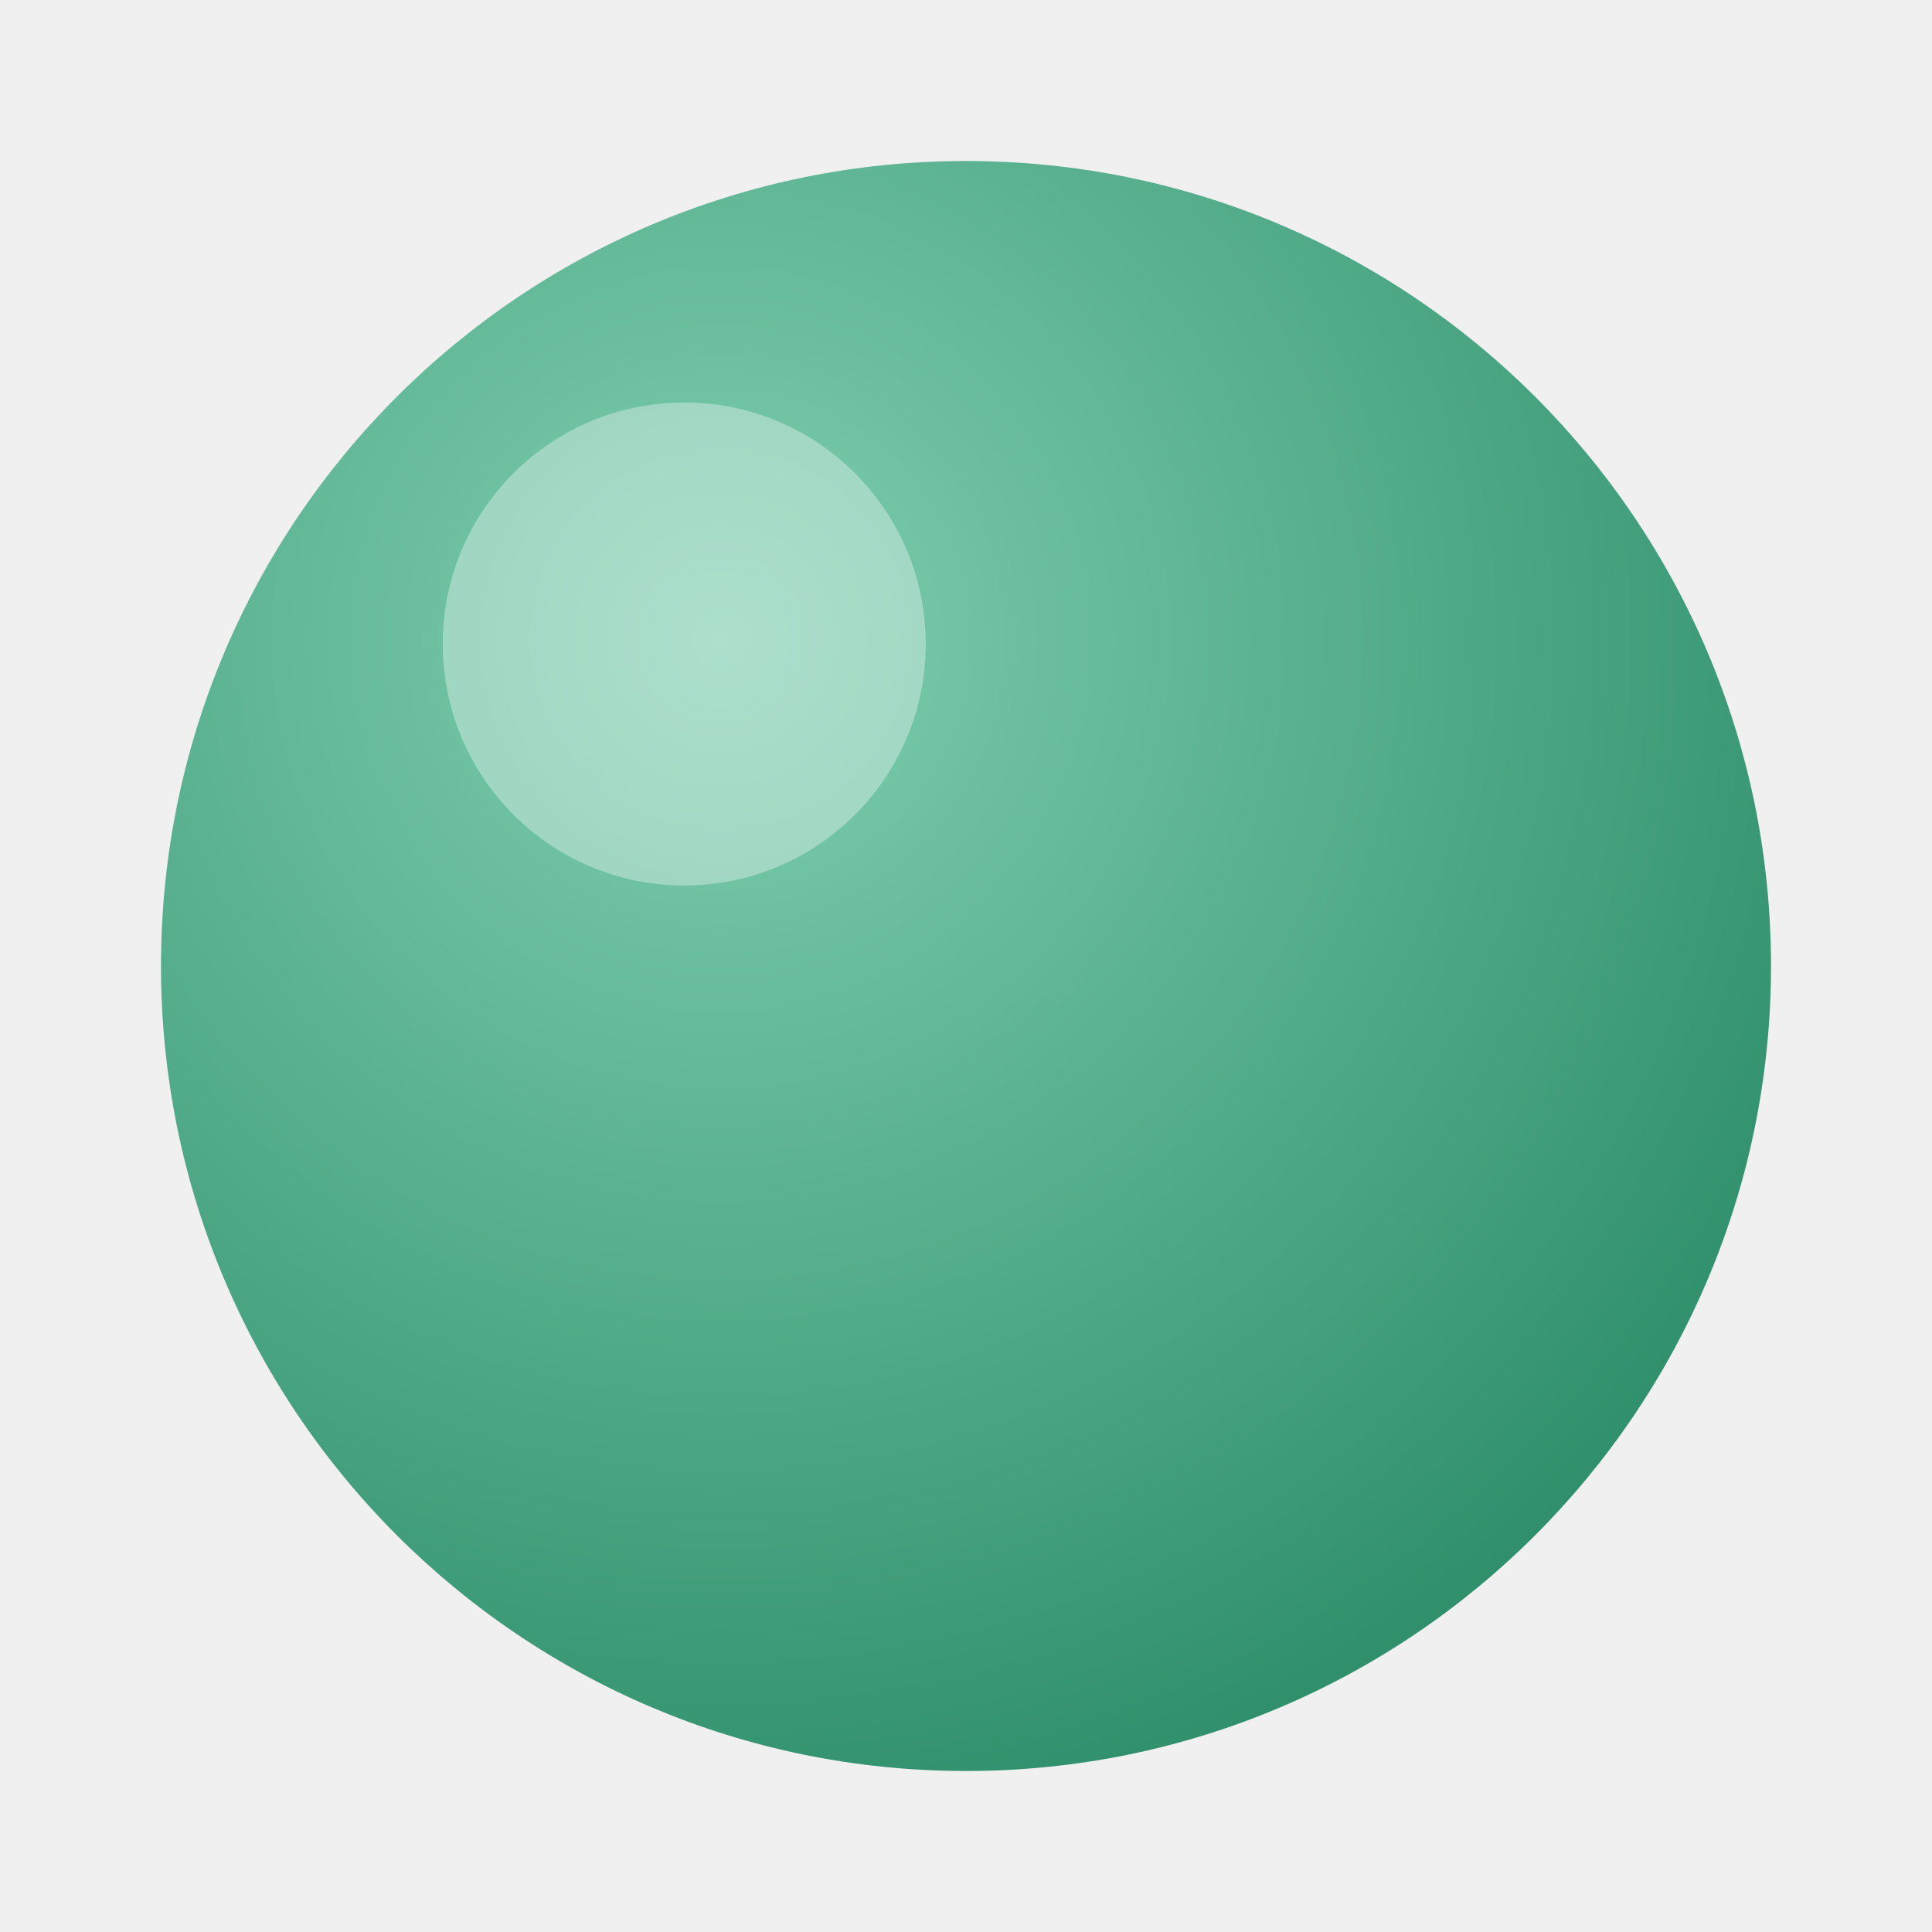
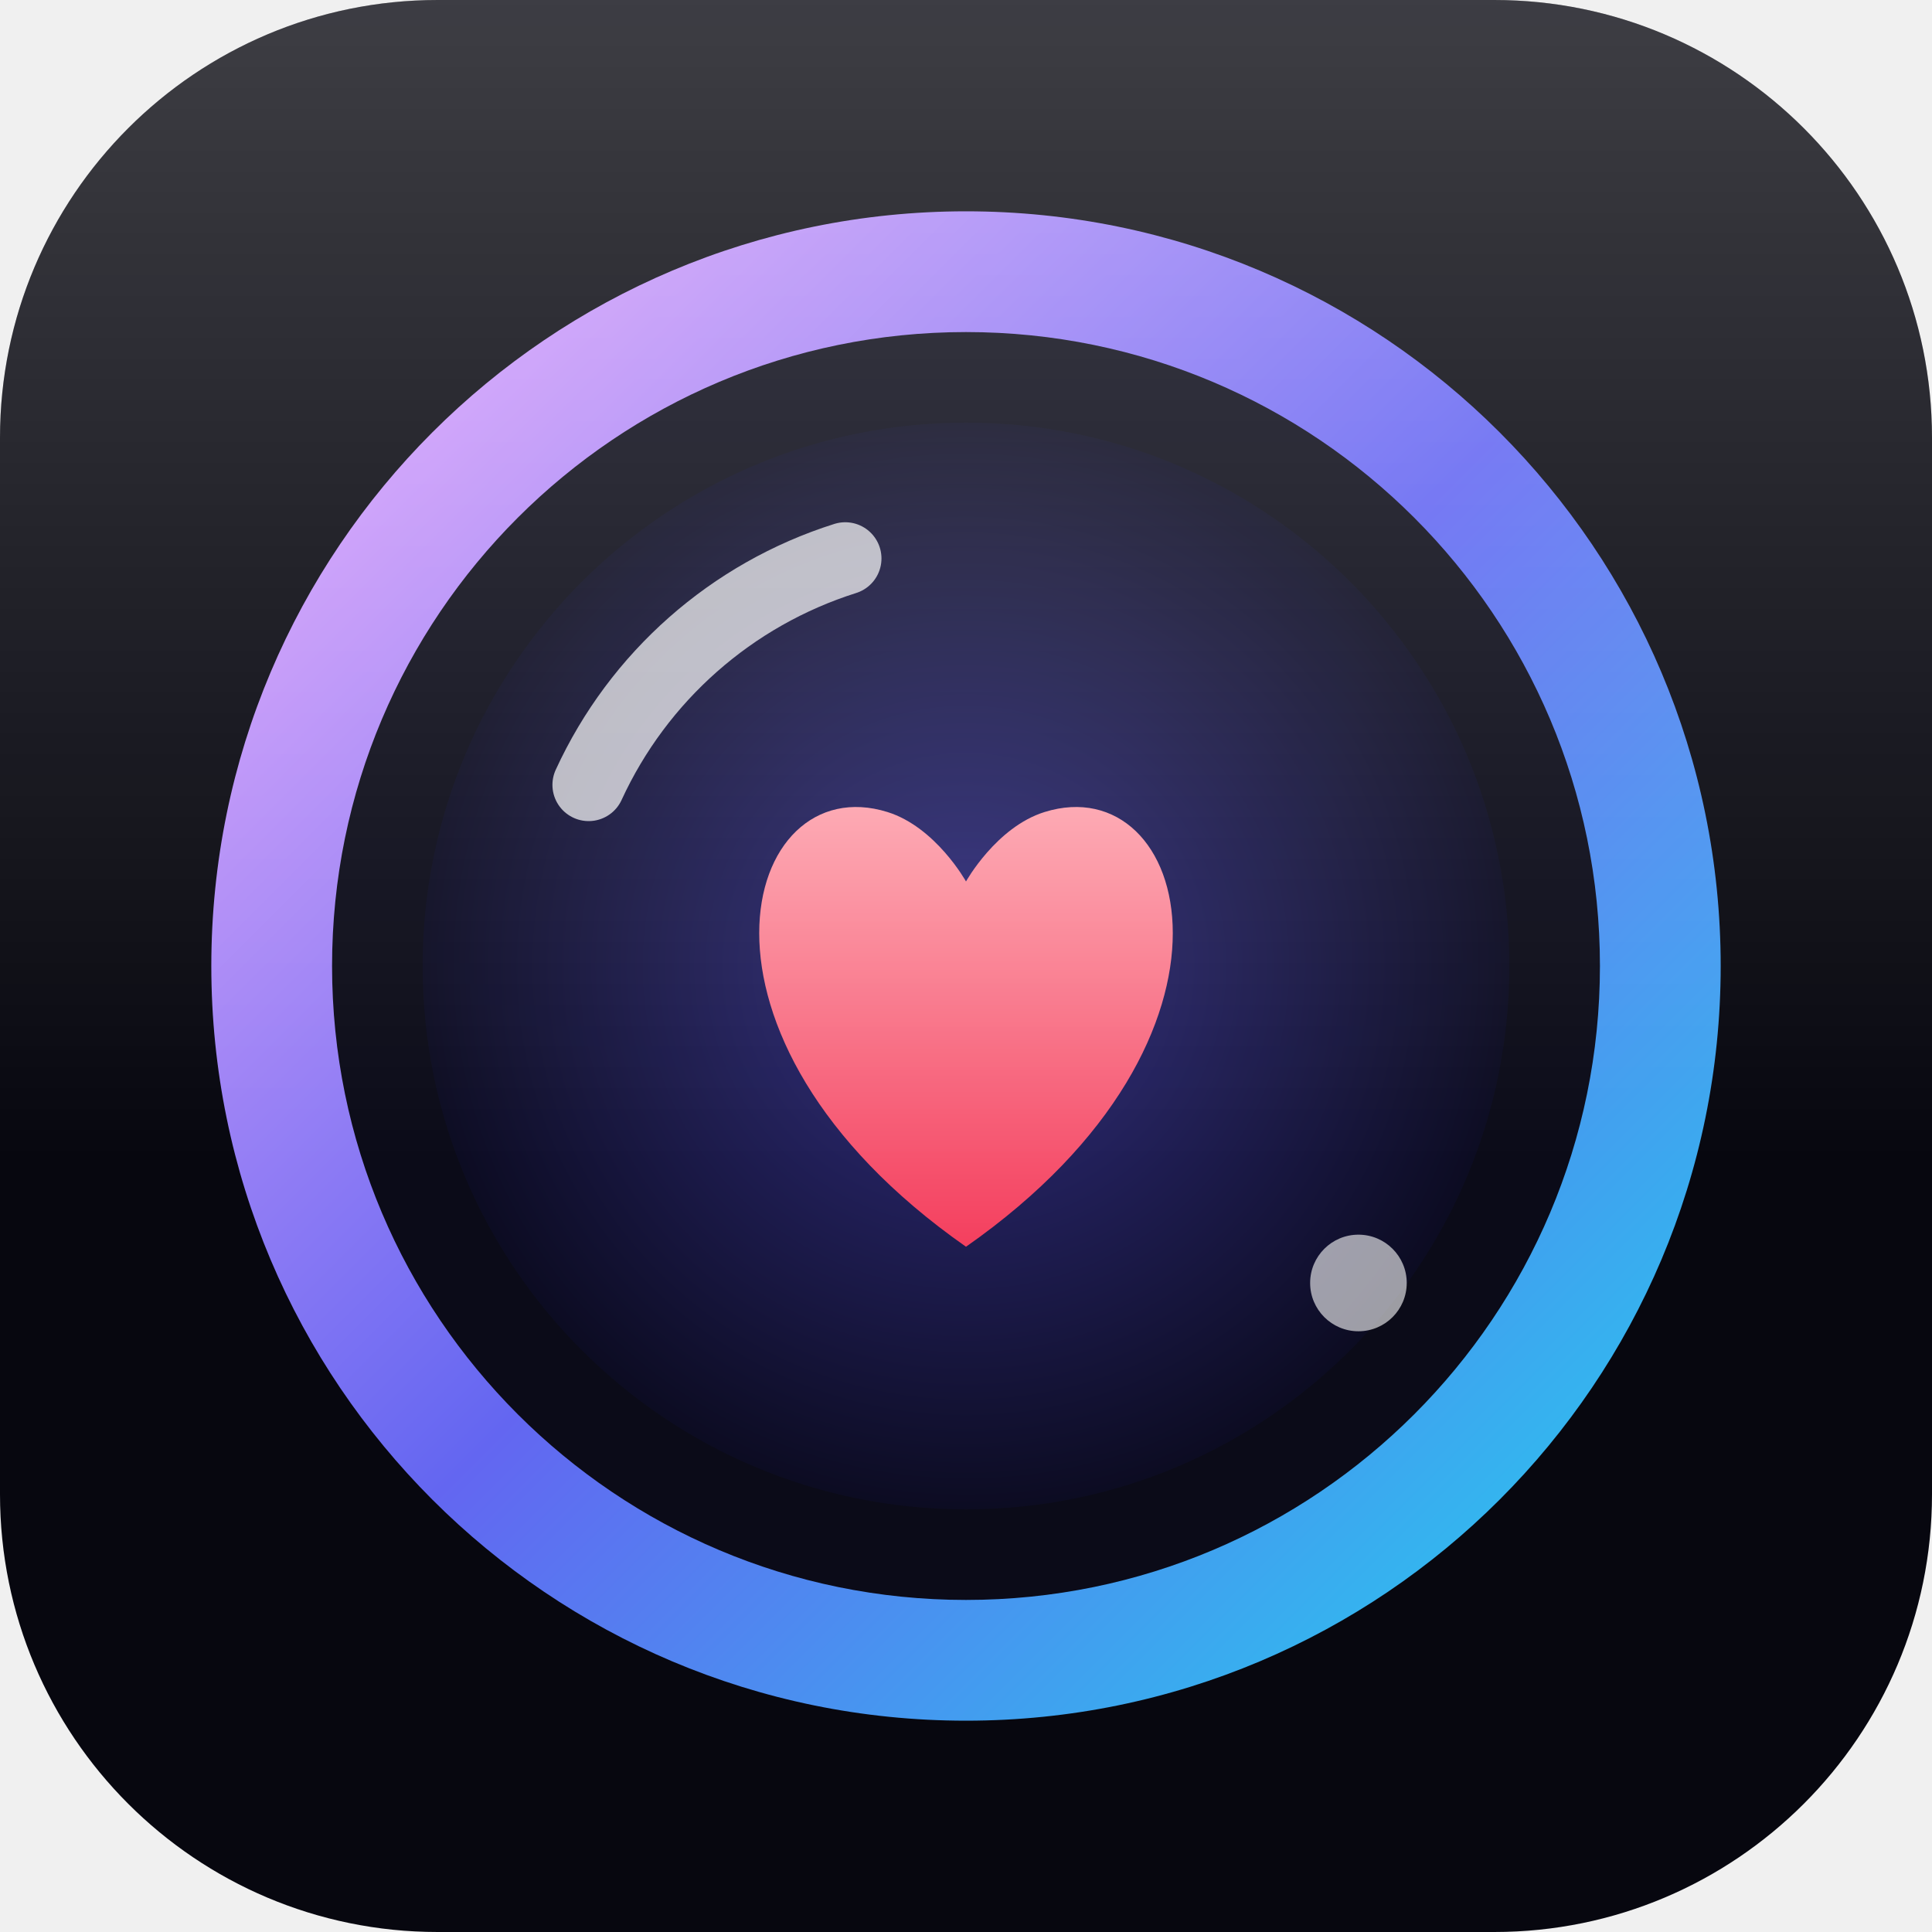
- <svg xmlns="http://www.w3.org/2000/svg" viewBox="0 0 48 48">
+ <svg xmlns="http://www.w3.org/2000/svg" viewBox="0 0 64 64" width="64" height="64" role="img" aria-label="SenseHeaven">
  <defs>
-     <radialGradient id="orb" cx="35%" cy="30%" r="75%">
-       <stop offset="0%" stop-color="#7FCFB0" />
-       <stop offset="100%" stop-color="#2F8F6B" />
+     <clipPath id="rc">
+       <rect width="64" height="64" rx="14.5" />
+     </clipPath>
+     <linearGradient id="sh" x1="0" y1="0" x2="0" y2="1">
+       <stop offset="0" stop-color="#fff" stop-opacity=".22" />
+       <stop offset=".6" stop-color="#fff" stop-opacity="0" />
+     </linearGradient>
+     <filter id="bl" x="-30%" y="-30%" width="160%" height="160%">
+       <feGaussianBlur stdDeviation="1.6" />
+     </filter>
+     <linearGradient id="rg" x1="0" y1="0" x2="1" y2="1">
+       <stop offset="0" stop-color="#f0abfc" />
+       <stop offset=".5" stop-color="#6366f1" />
+       <stop offset="1" stop-color="#22d3ee" />
+     </linearGradient>
+     <radialGradient id="lens" cx=".5" cy=".5" r=".6">
+       <stop offset="0" stop-color="#312e81" />
+       <stop offset="1" stop-color="#050510" />
    </radialGradient>
+     <linearGradient id="hg" x1="0" y1="0" x2="0" y2="1">
+       <stop offset="0" stop-color="#fda4af" />
+       <stop offset="1" stop-color="#f43f5e" />
+     </linearGradient>
  </defs>
-   <circle cx="24" cy="24" r="20" fill="url(#orb)" />
-   <circle cx="17" cy="16" r="6" fill="#FFFFFF" opacity="0.35" />
+   <g clip-path="url(#rc)">
+     <rect width="64" height="64" fill="#07070f" />
+     <circle cx="32" cy="32" r="25" fill="url(#rg)" />
+     <circle cx="32" cy="32" r="21" fill="#0b0b18" />
+     <circle cx="32" cy="32" r="18" fill="url(#lens)" />
+     <path d="M32 43.5 C22 36.5 24.6 27.6 29.4 29.1 C31 29.6 32 31.4 32 31.4 C32 31.4 33 29.6 34.6 29.1 C39.4 27.6 42 36.5 32 43.5 Z" fill="url(#hg)" transform="translate(0 -2.2)" />
+     <path d="M19.5 26 A14 14 0 0 1 28 18.5" fill="none" stroke="#fff" stroke-opacity=".7" stroke-width="2.4" stroke-linecap="round" />
+     <circle cx="45" cy="42.5" r="1.6" fill="#fff" opacity=".6" />
+     <rect width="64" height="64" fill="url(#sh)" />
+   </g>
</svg>
